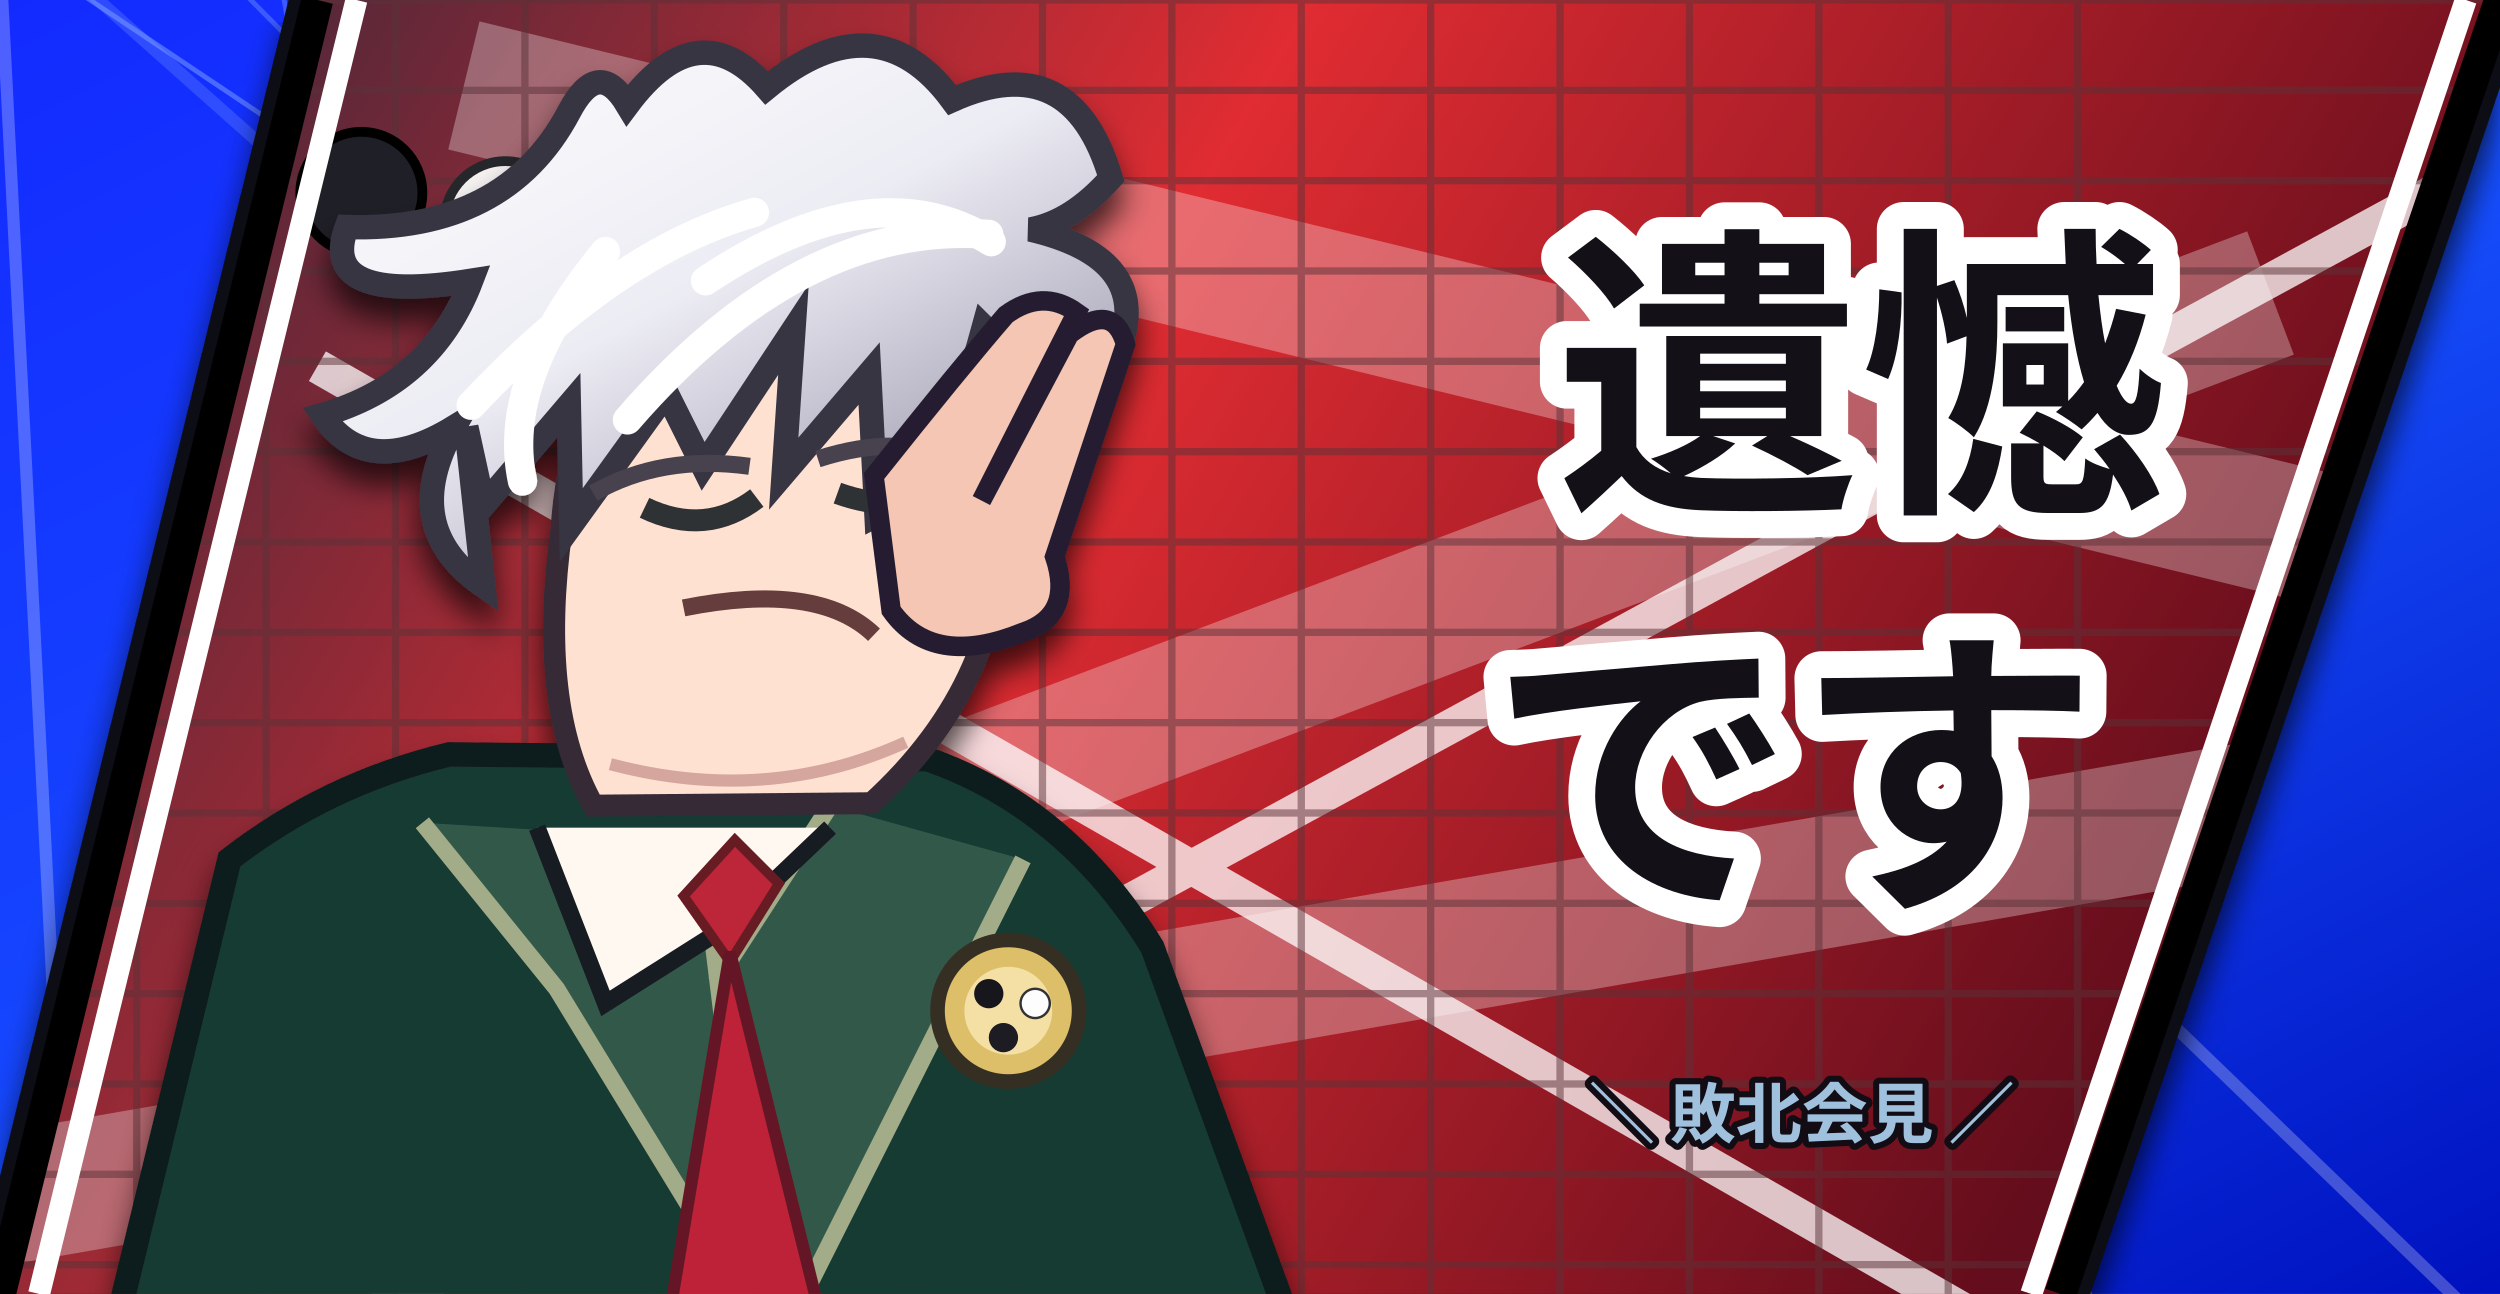
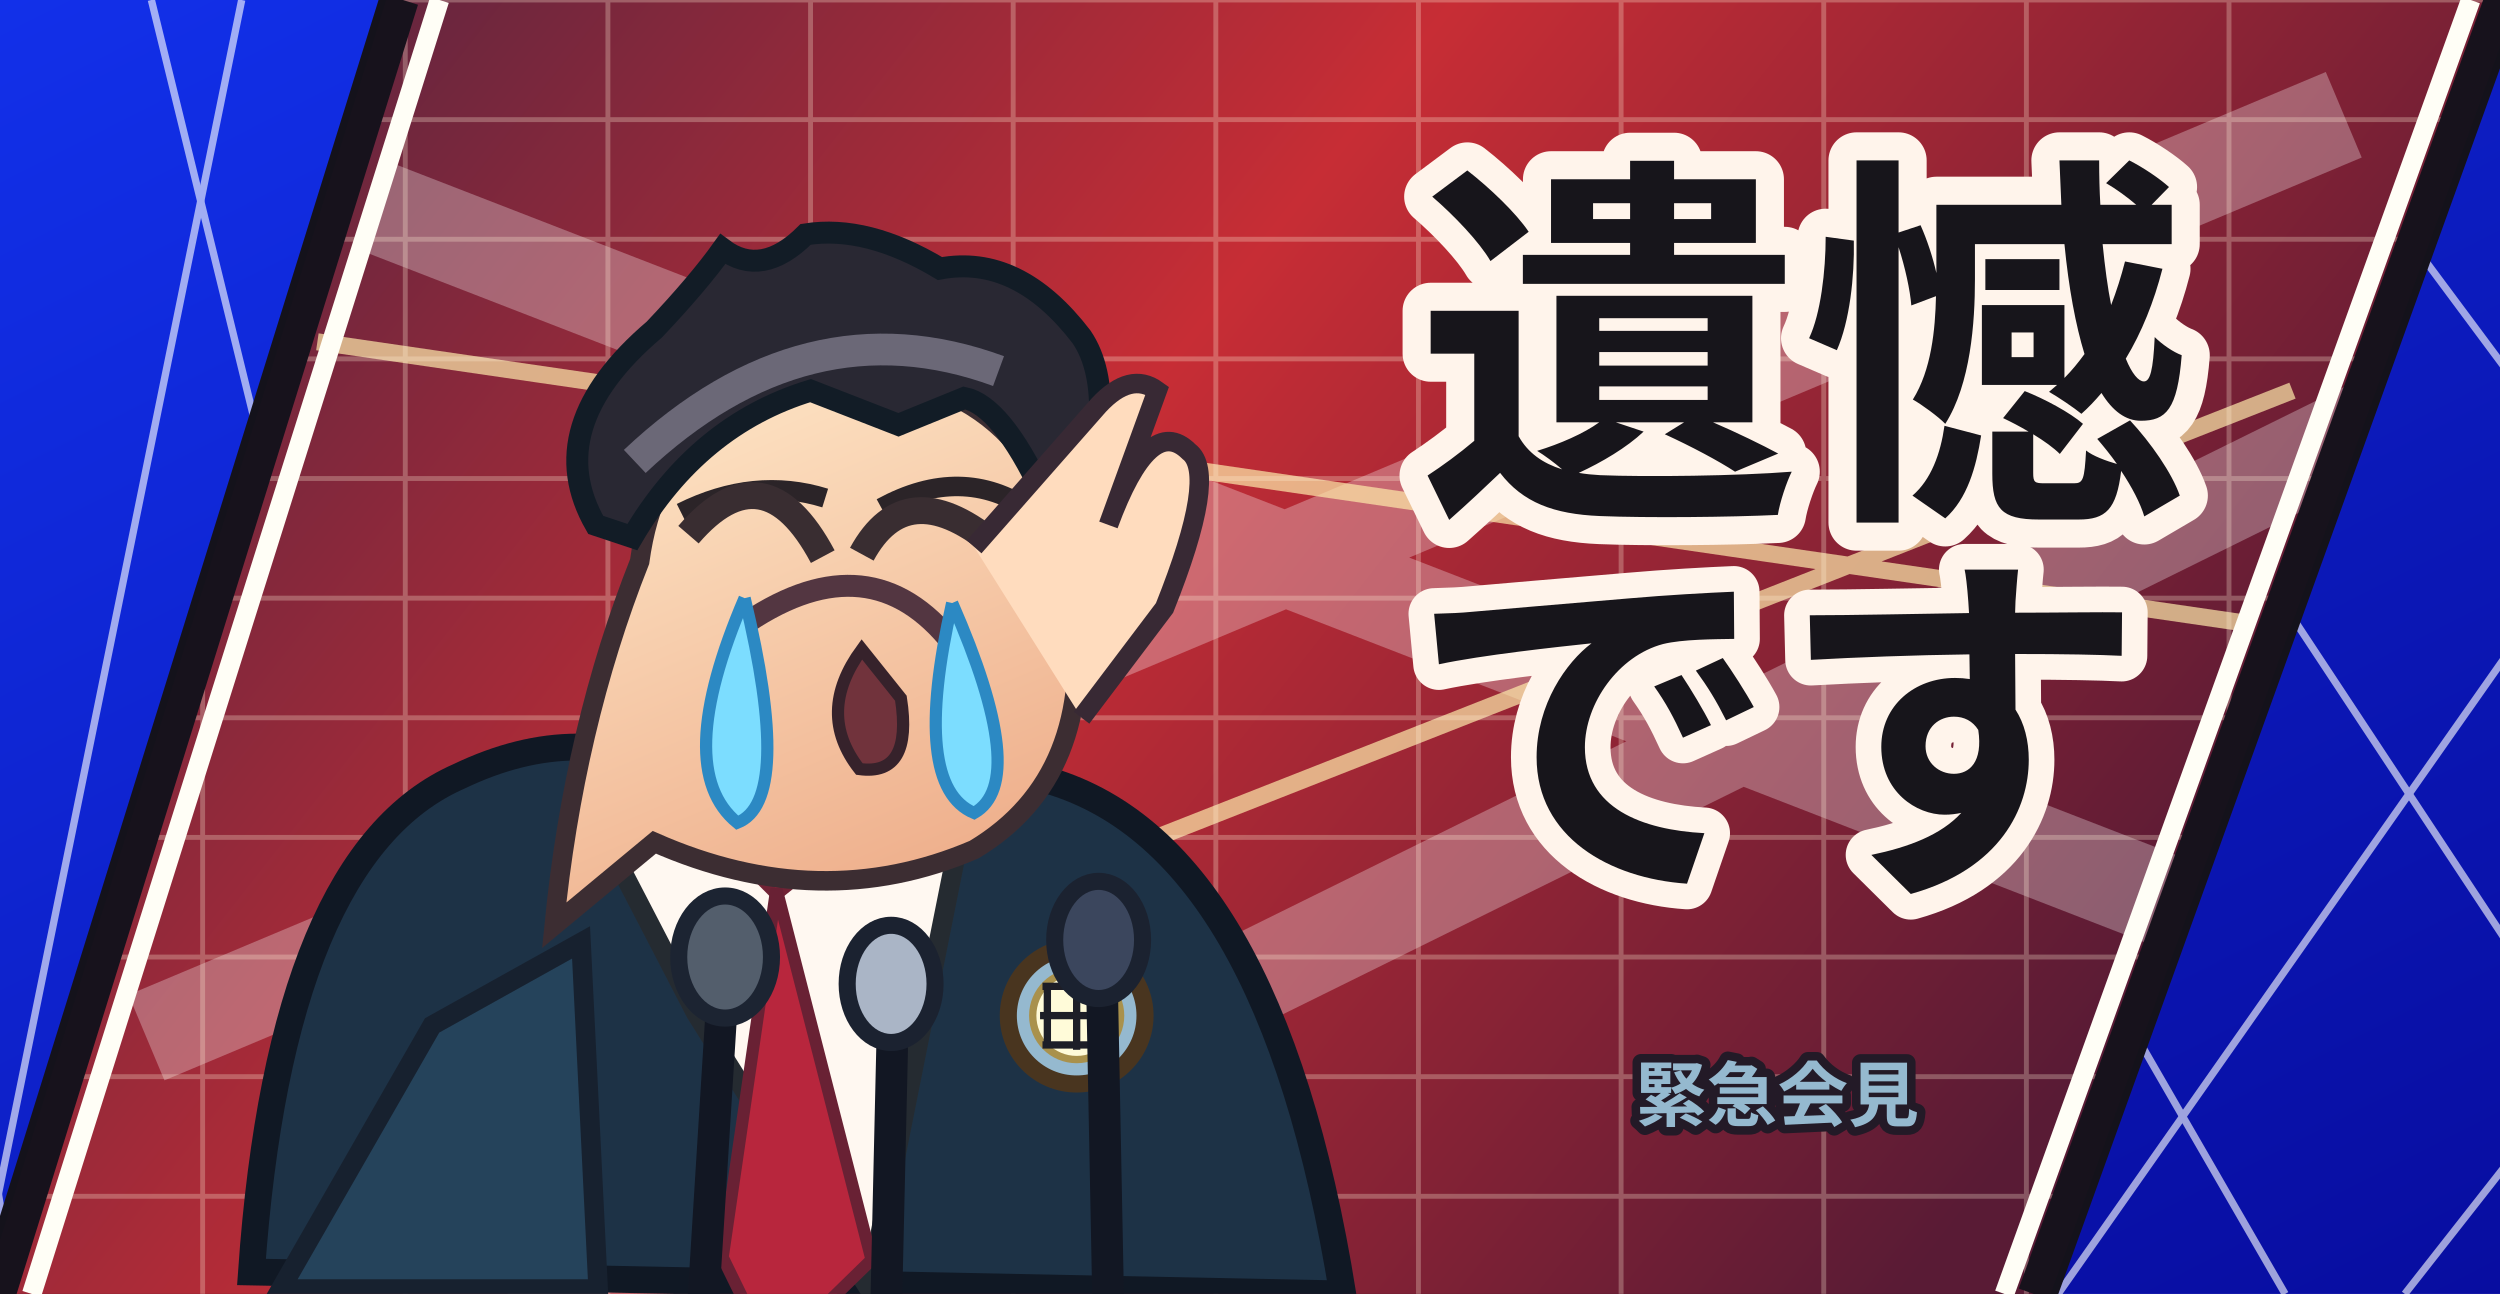
<svg xmlns="http://www.w3.org/2000/svg" viewBox="0 0 1024 530" role="img" aria-label="遺憾です">
  <defs>
-     <linearGradient id="outer" x1="0" y1="0" x2="1" y2="1">
-       <stop stop-color="#132aff" />
-       <stop offset=".55" stop-color="#164ffe" />
-       <stop offset="1" stop-color="#0011bf" />
+     <linearGradient id="blue" x2="1" y2="1">
+       <stop stop-color="#1230e9" />
+       <stop offset="1" stop-color="#080da0" />
    </linearGradient>
-     <linearGradient id="red" x1="0" y1="0" x2="1" y2=".3">
-       <stop stop-color="#2b263b" />
-       <stop offset=".48" stop-color="#e02c32" />
-       <stop offset="1" stop-color="#640d1c" />
+     <linearGradient id="red" x2="1" y2=".4">
+       <stop stop-color="#422342" />
+       <stop offset=".5" stop-color="#c72d35" />
+       <stop offset="1" stop-color="#591b35" />
    </linearGradient>
-     <linearGradient id="hair" x1="0" y1="0" x2=".8" y2="1">
-       <stop stop-color="#fff" />
-       <stop offset=".5" stop-color="#ececf4" />
-       <stop offset="1" stop-color="#918da3" />
+     <linearGradient id="face" x2=".4" y2="1">
+       <stop stop-color="#ffeacb" />
+       <stop offset="1" stop-color="#efb18e" />
    </linearGradient>
-     <clipPath id="clip">
-       <path d="M130 0H1024L844 530H0Z" />
+     <clipPath id="panel">
+       <path d="M165 0H1024L833 530H0Z" />
    </clipPath>
-     <filter id="shadow">
-       <feDropShadow dx="0" dy="9" stdDeviation="6" flood-opacity=".7" />
-     </filter>
  </defs>
-   <rect width="1024" height="530" fill="url(#outer)" />
-   <g>
-     <path d="M29 550 L0 -18" stroke="white" stroke-width="5" opacity="0.25" />
-     <path d="M112 -25 L213 552" stroke="#83a7ff" stroke-width="2" opacity="0.37" />
-     <path d="M195 550 L426 -18" stroke="#83a7ff" stroke-width="2" opacity="0.49" />
-     <path d="M278 -25 L639 552" stroke="white" stroke-width="2" opacity="0.61" />
-     <path d="M361 550 L852 -18" stroke="#83a7ff" stroke-width="5" opacity="0.25" />
-     <path d="M444 -25 L5 552" stroke="#83a7ff" stroke-width="2" opacity="0.37" />
-     <path d="M527 550 L218 -18" stroke="white" stroke-width="2" opacity="0.49" />
-     <path d="M610 -25 L431 552" stroke="#83a7ff" stroke-width="2" opacity="0.61" />
-     <path d="M693 550 L644 -18" stroke="#83a7ff" stroke-width="5" opacity="0.25" />
-     <path d="M776 -25 L857 552" stroke="white" stroke-width="2" opacity="0.37" />
-     <path d="M859 550 L10 -18" stroke="#83a7ff" stroke-width="2" opacity="0.49" />
-     <path d="M942 -25 L223 552" stroke="#83a7ff" stroke-width="2" opacity="0.61" />
-     <path d="M1025 550 L436 -18" stroke="white" stroke-width="5" opacity="0.25" />
-     <path d="M78 -25 L649 552" stroke="#83a7ff" stroke-width="2" opacity="0.37" />
-     <path d="M161 550 L862 -18" stroke="#83a7ff" stroke-width="2" opacity="0.49" />
-     <path d="M244 -25 L15 552" stroke="white" stroke-width="2" opacity="0.61" />
-     <path d="M327 550 L228 -18" stroke="#83a7ff" stroke-width="5" opacity="0.25" />
-     <path d="M410 -25 L441 552" stroke="#83a7ff" stroke-width="2" opacity="0.37" />
-     <path d="M493 550 L654 -18" stroke="white" stroke-width="2" opacity="0.49" />
-     <path d="M576 -25 L867 552" stroke="#83a7ff" stroke-width="2" opacity="0.61" />
-     <path d="M659 550 L20 -18" stroke="#83a7ff" stroke-width="5" opacity="0.25" />
+   <rect width="1024" height="530" fill="url(#blue)" />
+   <g stroke="#fafcff" stroke-width="3" opacity=".62">
+     <path d="M-80 0L6 530" />
+     <path d="M-9 530L99 0" />
+     <path d="M62 0L192 530" />
+     <path d="M133 530L285 0" />
+     <path d="M204 0L378 530" />
+     <path d="M275 530L471 0" />
+     <path d="M346 0L564 530" />
+     <path d="M417 530L657 0" />
+     <path d="M488 0L750 530" />
+     <path d="M559 530L843 0" />
+     <path d="M630 0L936 530" />
+     <path d="M701 530L1029 0" />
+     <path d="M772 0L1122 530" />
+     <path d="M843 530L1215 0" />
+     <path d="M914 0L1308 530" />
+     <path d="M985 530L1401 0" />
+     <path d="M1056 0L1494 530" />
+     <path d="M1127 530L1587 0" />
+     <path d="M1198 0L1680 530" />
+     <path d="M1269 530L1773 0" />
  </g>
-   <path d="M130 0H1024L844 530H0Z" fill="#fff" stroke="#0d0c13" stroke-width="23" filter="url(#shadow)" />
-   <g clip-path="url(#clip)">
+   <path d="M165 0H1024L833 530H0Z" fill="#fbfcfa" stroke="#14121b" stroke-width="19" />
+   <g clip-path="url(#panel)">
    <rect width="1024" height="530" fill="url(#red)" />
-     <path d="M190 35L1030 240M112 430L930 120M-50 500L1100 300" stroke="#fff" stroke-width="54" opacity=".3" />
-     <path d="M130 550L1040 55M130 150L880 580" stroke="#fff" stroke-width="14" opacity=".75" />
-     <g opacity=".5" stroke="#5a3238" stroke-width="3">
-       <path d="M-50 0v530M0 0h1024" />
-       <path d="M3 0v530M0 37h1024" />
-       <path d="M56 0v530M0 74h1024" />
-       <path d="M109 0v530M0 111h1024" />
-       <path d="M162 0v530M0 148h1024" />
-       <path d="M215 0v530M0 185h1024" />
-       <path d="M268 0v530M0 222h1024" />
-       <path d="M321 0v530M0 259h1024" />
-       <path d="M374 0v530M0 296h1024" />
-       <path d="M427 0v530M0 333h1024" />
-       <path d="M480 0v530M0 370h1024" />
-       <path d="M533 0v530M0 407h1024" />
-       <path d="M586 0v530M0 444h1024" />
-       <path d="M639 0v530M0 481h1024" />
-       <path d="M692 0v530M0 518h1024" />
-       <path d="M745 0v530M0 555h1024" />
-       <path d="M798 0v530M0 592h1024" />
-       <path d="M851 0v530M0 629h1024" />
+     <g stroke="#ffffff" opacity=".29" stroke-width="38">
+       <path d="M155 85L980 405M60 425L960 47M210 550L1000 160" />
    </g>
+     <g stroke="#fee9aa" opacity=".7" stroke-width="7">
+       <path d="M130 140L918 255M151 470L939 160" />
+     </g>
+     <g opacity=".28" stroke="#fff1d9" stroke-width="2">
+       <path d="M0 0v530M0 0h1024" />
+       <path d="M83 0v530M0 49h1024" />
+       <path d="M166 0v530M0 98h1024" />
+       <path d="M249 0v530M0 147h1024" />
+       <path d="M332 0v530M0 196h1024" />
+       <path d="M415 0v530M0 245h1024" />
+       <path d="M498 0v530M0 294h1024" />
+       <path d="M581 0v530M0 343h1024" />
+       <path d="M664 0v530M0 392h1024" />
+       <path d="M747 0v530M0 441h1024" />
+       <path d="M830 0v530M0 490h1024" />
+       <path d="M913 0v530M0 539h1024" />
+     </g>
+     <path d="M103 521Q115 350 188 318Q238 294 282 318L427 319Q520 344 550 530Z" fill="#1d3246" stroke="#101824" stroke-width="11" />
+     <path d="M243 334l42 81 71 113 38-190" fill="#fff8f1" stroke="#252b31" stroke-width="8" />
+     <path d="M295 344l23 23 25-20-24-18Z" fill="#b32039" stroke="#712335" stroke-width="4" />
+     <path d="M318 364l39 152-41 40-20-41Z" fill="#b8263d" stroke="#692134" stroke-width="5" />
+     <path d="M227 379Q235 298 262 230Q272 157 351 152Q432 159 440 247Q449 318 399 348Q336 375 268 345Z" fill="url(#face)" stroke="#3c2d32" stroke-width="8" />
+     <path d="M244 215Q221 175 268 135Q286 116 296 102Q312 114 330 96Q355 92 385 110Q417 104 443 138Q460 163 439 225L427 202Q410 166 395 163L368 174L332 160Q286 174 259 220Z" fill="#292833" stroke="#121c26" stroke-width="9" />
+     <path d="M260 189q70-66 149-37" fill="none" stroke="#6b6877" stroke-width="13" />
+     <path d="M279 210q30-15 59-6M361 208q33-18 61 1" fill="none" stroke="#2b2428" stroke-width="8" />
+     <path d="M282 219Q313 183 337 228M353 227Q371 194 406 222" fill="none" stroke="#392d31" stroke-width="11" />
+     <path d="M303 257Q354 221 388 261" fill="none" stroke="#533641" stroke-width="9" />
+     <path d="M305 245q-30 70-3 92 23-9 3-92M390 247q-17 75 9 86 23-13-9-86" fill="#7cddff" stroke="#2c89c3" stroke-width="5" />
+     <path d="M353 266q-19 26-1 49 22 3 17-29Z" fill="#71333c" stroke="#36222b" stroke-width="5" />
+     <path d="M399 224L450 166Q463 152 474 160L454 215Q471 169 487 185Q499 194 477 249L443 294" fill="#ffdcbe" stroke="#382934" stroke-width="8" />
+     <path d="M177 420L238 386 245 528H115Z" fill="#25435b" stroke="#17212f" stroke-width="8" />
+     <circle cx="441" cy="416" r="28" fill="#95b9cf" stroke="#49351f" stroke-width="7" />
+     <circle cx="441" cy="416" r="18" fill="#fffbd9" stroke="#a9914c" stroke-width="3" />
+     <path d="M429 403v25M441 400v30M453 403v25M427 404h29M426 416h31M427 428h29" stroke="#1d1e27" stroke-width="3" />
    <g>
-       <circle cx="148" cy="79" r="25" fill="#1f1f27" stroke="#000" stroke-width="4" />
-       <circle cx="207" cy="91" r="25" fill="#f6f3f2" stroke="#25272b" stroke-width="4" />
+       <path d="M288 534L297 390M363 534L366 404M454 538L451 384" stroke="#121723" stroke-width="13" />
+       <ellipse cx="297" cy="392" rx="19" ry="25" fill="#535e6c" stroke="#1c2432" stroke-width="7" />
+       <ellipse cx="365" cy="403" rx="18" ry="24" fill="#aab5c6" stroke="#1b2230" stroke-width="7" />
+       <ellipse cx="450" cy="385" rx="18" ry="24" fill="#3b465d" stroke="#1b2230" stroke-width="7" />
    </g>
-     <g transform="translate(-25,0)" filter="url(#shadow)">
-       <path d="M66 570L119 352Q159 321 209 309L405 311Q462 331 497 388L569 585Z" fill="#173a32" stroke="#101d1c" stroke-width="10" />
-       <path d="M198 337L253 405 336 541 312 344M365 330L319 401 351 537 444 352" fill="#33594a" stroke="#a3ac88" stroke-width="7" />
-       <path d="M245 339L273 411 322 380 365 339" fill="#fff8f1" stroke="#171c22" stroke-width="7" />
-       <path d="M305 367L324 394 344 362 326 344Z" fill="#bd2537" stroke="#661a24" stroke-width="4" />
-       <path d="M324 390L361 539 323 572 299 540Z" fill="#be2437" stroke="#651925" stroke-width="5" />
-       <path d="M268 330Q245 289 255 217 261 120 347 127 421 132 435 209 438 278 382 329Z" fill="#ffe1d1" stroke="#342c35" stroke-width="9" />
-       <path d="M223 240Q188 216 211 175q-36 22-54-5 45-13 61-55-63 10-51-22 65 2 91-47 12-23 24-3 29-39 57-7 45-37 76 5 49-22 65 32-16 18-33 21 47 11 38 44-37 16-57-4-17 63-44 77l-3-58-35 41 4-59-37 56-15-30-39 54-1-49-35 41-7-32Z" fill="url(#hair)" stroke="#383443" stroke-width="10" />
-       <path d="M218 166Q277 103 334 87M282 172Q353 90 430 96M314 115q69-46 117-16M239 197q-9-42 34-94" fill="none" stroke="#fff" stroke-width="12" stroke-linecap="round" />
-       <path d="M268 202q28-16 64-11M360 188q34-11 58 1" fill="none" stroke="#47424d" stroke-width="7" />
-       <path d="M289 208q25 12 46-4m33-2q25 9 45-1" stroke="#2f3035" stroke-width="9" fill="none" />
-       <path d="M305 249Q360 238 383 260" fill="none" stroke="#663c3c" stroke-width="7" />
-       <path d="M275 313q64 17 121-9" fill="none" stroke="#d5a69e" stroke-width="5" />
-       <path d="M383 195q35-44 54-66 15-11 29-1l-39 77 36-68q18-14 23 4l-29 87q8 24-13 31-37 15-54-9Z" fill="#f6c6b4" stroke="#251f31" stroke-width="8" />
-       <circle cx="438" cy="414" r="29" fill="#dcbf68" stroke="#362f23" stroke-width="6" />
-       <circle cx="438" cy="414" r="18" fill="#f4dfa5" />
-       <circle cx="430" cy="407" r="6" fill="#13151a" />
-       <circle cx="449" cy="411" r="6" fill="#fdfdfd" stroke="#333" />
-       <circle cx="436" cy="425" r="6" fill="#1a1a22" />
-     </g>
-     <g font-family="-apple-system, 'Hiragino Kaku Gothic ProN', 'Yu Gothic', sans-serif" font-weight="900" text-anchor="middle" paint-order="stroke" stroke-linejoin="round">
-       <text x="762" y="200" font-size="125" stroke="#fff" stroke-width="22" fill="#131017">遺憾</text>
-       <text x="735" y="363" font-size="125" stroke="#fff" stroke-width="22" fill="#131017">です</text>
-       <text x="738" y="466" font-size="27" stroke="#120c14" stroke-width="5" fill="#a0c1dd">＼ 敗北会見 ／</text>
+     <g font-family="'Hiragino Kaku Gothic ProN','Yu Gothic',sans-serif" text-anchor="middle" font-weight="900" paint-order="stroke" stroke-linejoin="round">
+       <text x="738" y="200" font-size="158" stroke="#fff4eb" stroke-width="23" fill="#17151b">遺憾</text>
+       <text x="728" y="355" font-size="151" stroke="#fff4eb" stroke-width="21" fill="#17151b">です</text>
+       <text x="728" y="459" font-size="29" stroke="#231a27" stroke-width="7" fill="#95b9cf">緊急会見</text>
    </g>
  </g>
-   <path d="M130 0L0 530M1024 0L844 530" fill="none" stroke="#000" stroke-width="13" />
-   <path d="M146 0L16 530M1010 0L832 530" fill="none" stroke="#fff" stroke-width="9" />
+   <path d="M165 0L0 530M1024 0L833 530" stroke="#17121c" stroke-width="13" />
+   <path d="M180 0L13 530M1012 0L821 530" stroke="#fffef6" stroke-width="8" />
</svg>
